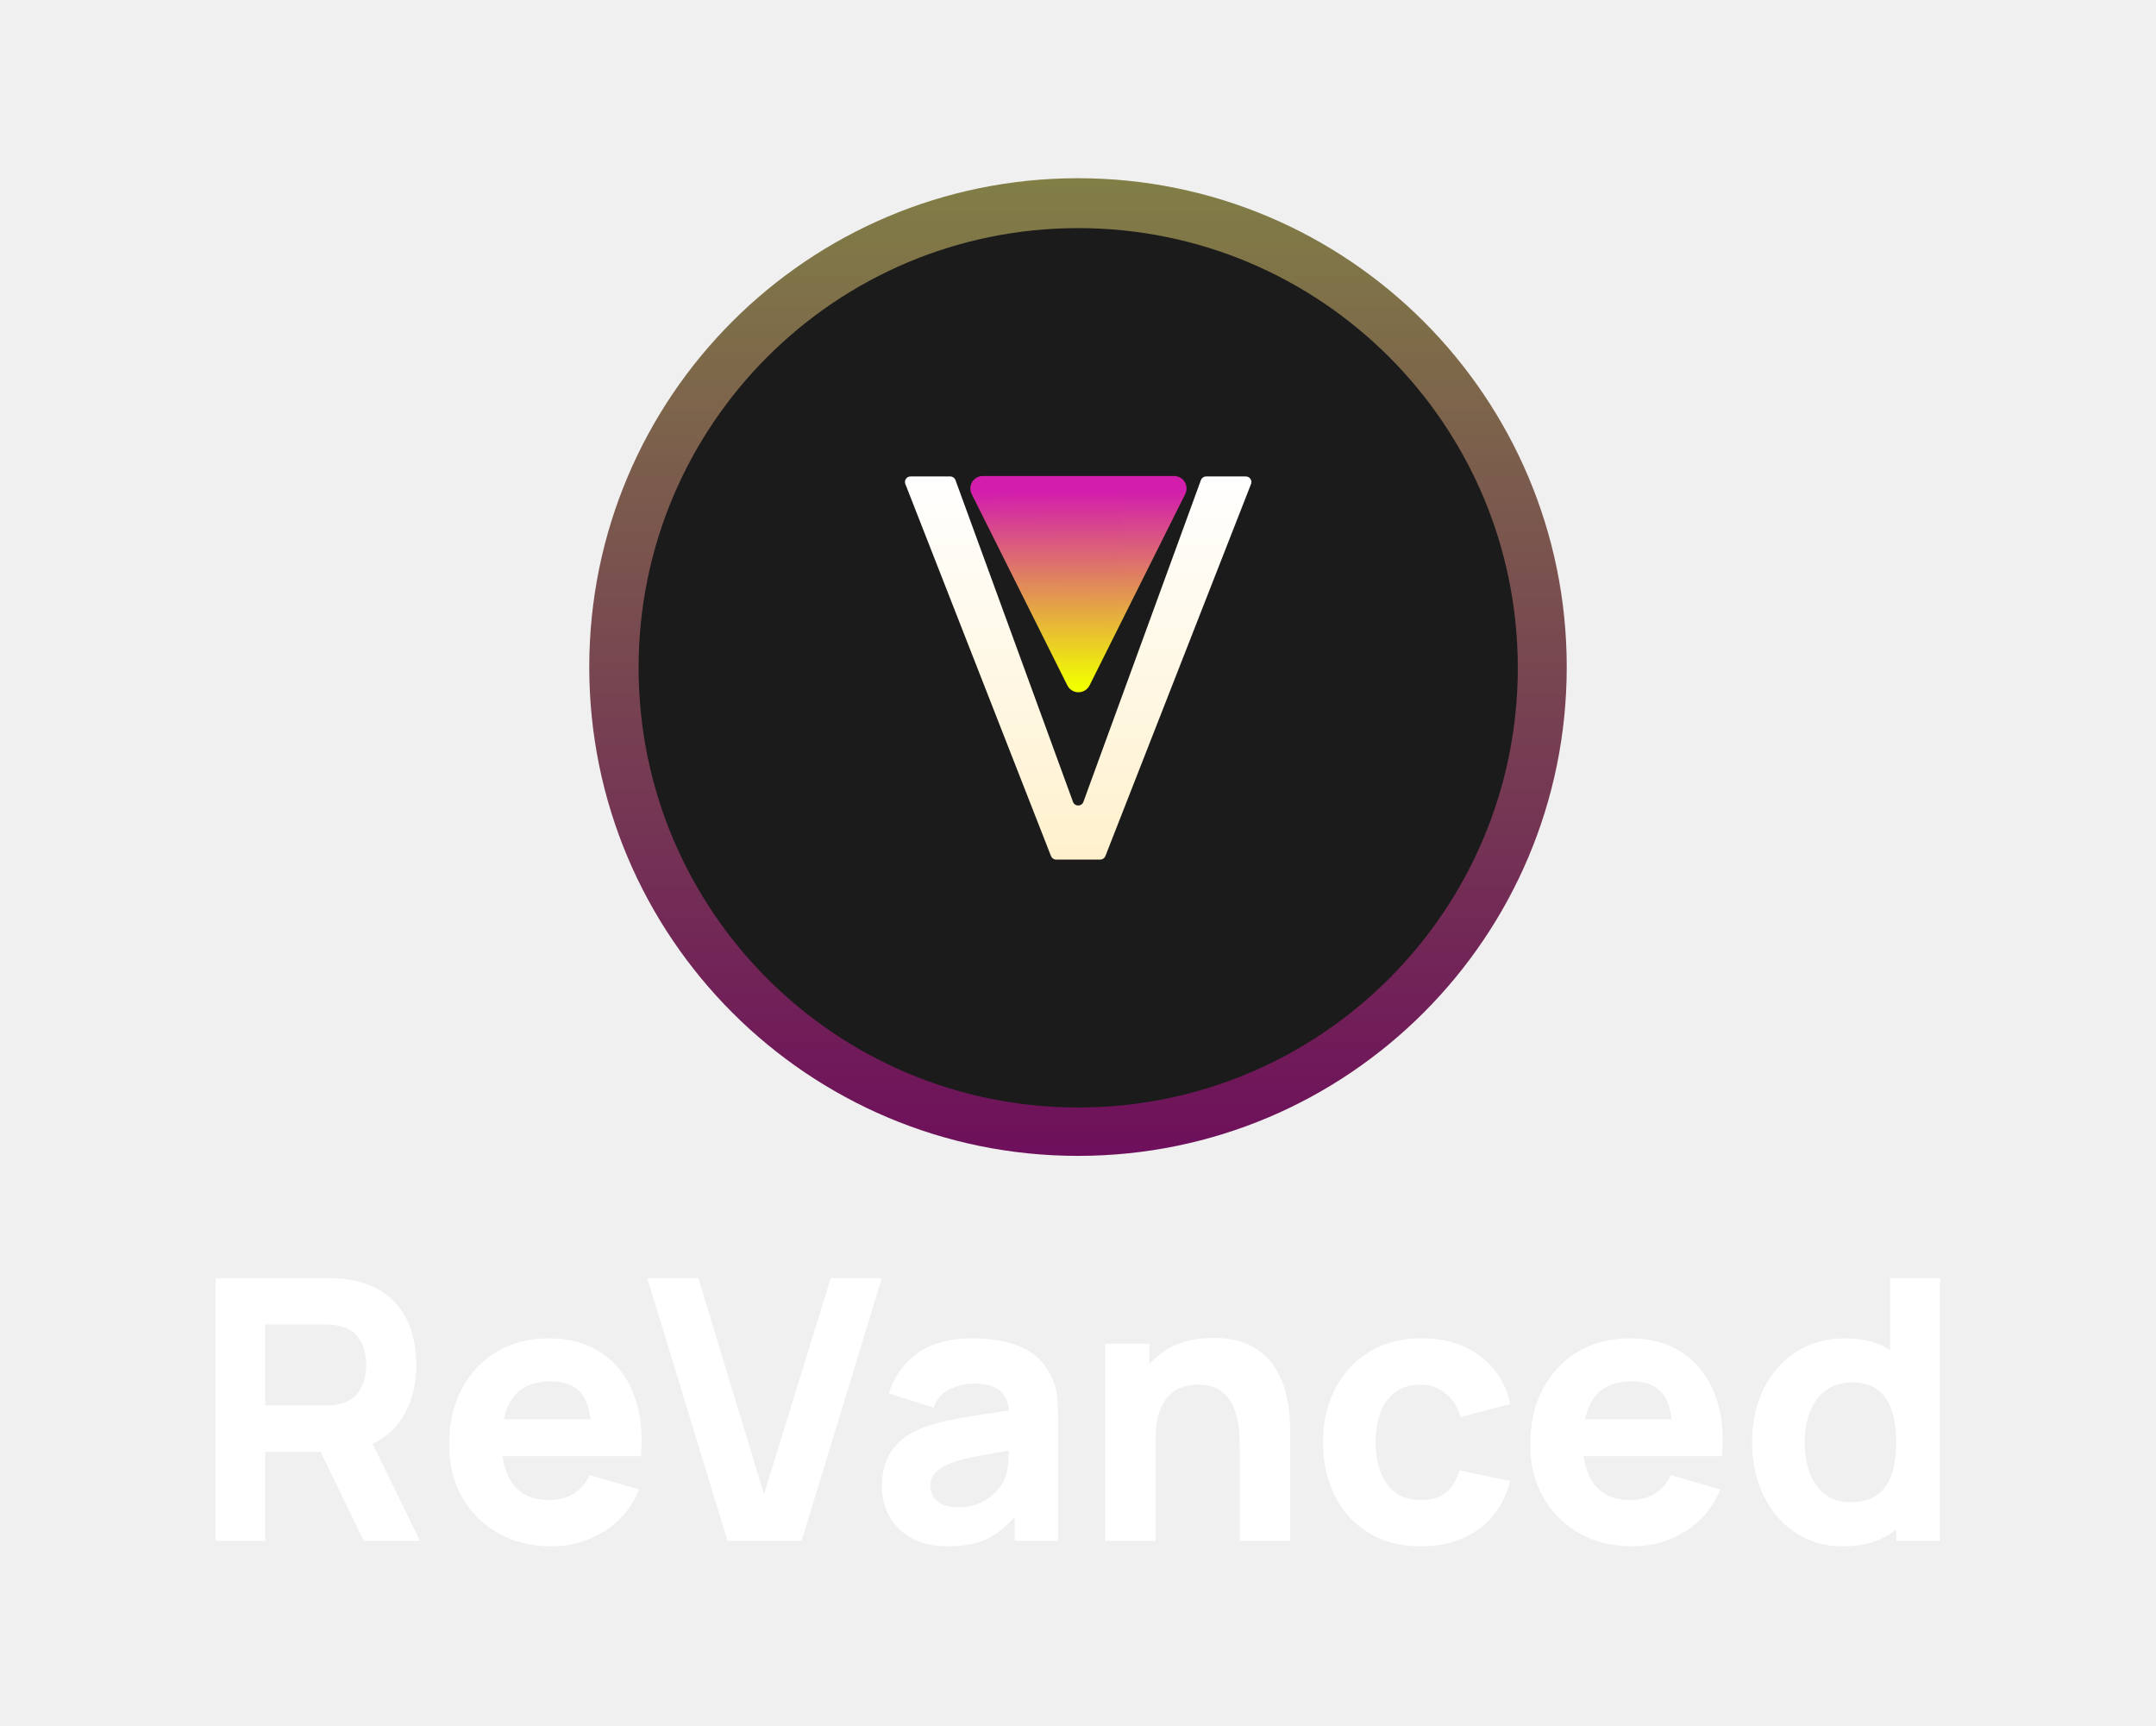
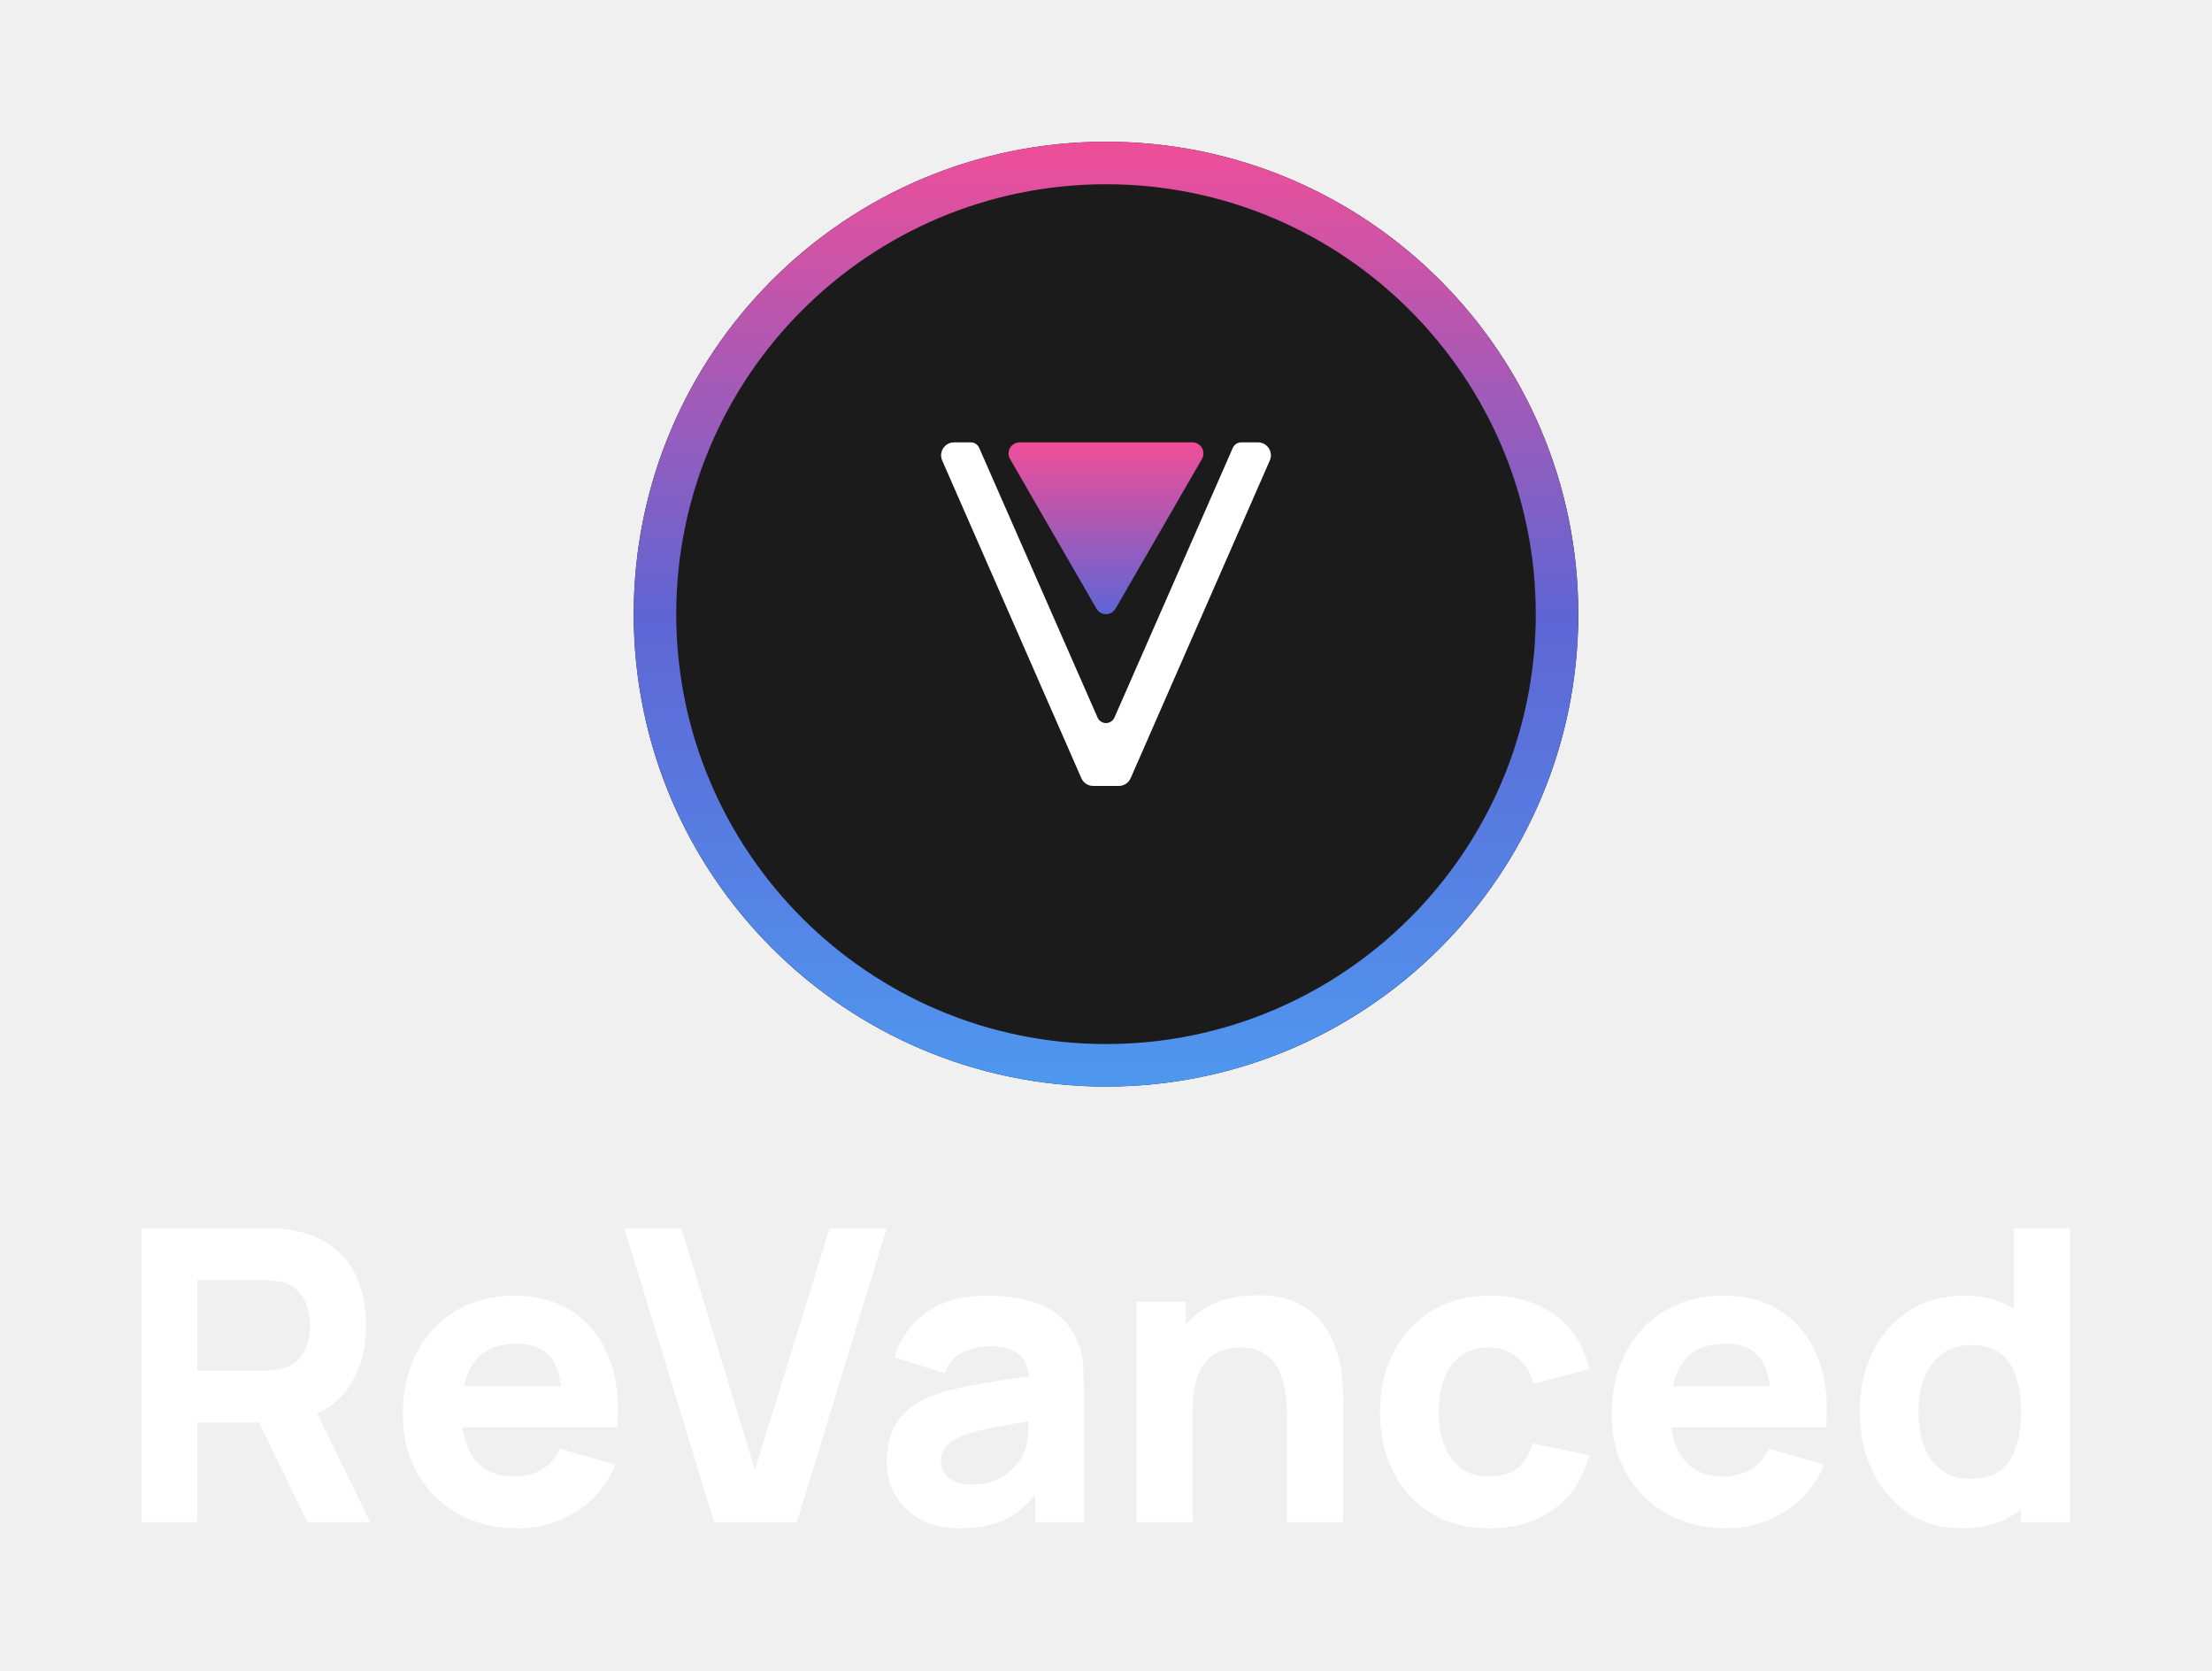
- <svg xmlns="http://www.w3.org/2000/svg" width="100%" height="100%" viewBox="0 0 9600 7680" version="1.1" xml:space="preserve" style="fill-rule:evenodd;clip-rule:evenodd;stroke-linejoin:round;stroke-miterlimit:2;">
+ <svg xmlns="http://www.w3.org/2000/svg" width="100%" height="100%" viewBox="0 0 9600 7249" version="1.1" xml:space="preserve" style="fill-rule:evenodd;clip-rule:evenodd;stroke-linejoin:round;stroke-miterlimit:2;">
  <clipPath id="_clip1">
-     <rect id="Wordmark" x="960" y="5689.84" width="7680" height="1196.78" />
+     <rect id="Wordmark" x="614.902" y="5329.15" width="8370.2" height="1304.34" />
  </clipPath>
  <g clip-path="url(#_clip1)">
-     <path id="Wordmark1" d="M960,6859.62l-0,-1169.78l493.906,0c11.373,0 26.672,0.406 45.897,1.219c19.226,0.812 36.42,2.572 51.584,5.28c69.862,10.831 127.132,33.847 171.811,69.049c44.679,35.202 77.579,79.475 98.7,132.819c21.121,53.344 31.682,112.78 31.682,178.309c-0,98.023 -24.371,181.83 -73.111,251.421c-48.741,69.591 -125.102,112.51 -229.082,128.757l-97.481,6.499l-272.948,-0l-0,396.424l-220.958,0Zm659.624,0l-230.706,-476.034l227.457,-43.867l253.452,519.901l-250.203,0Zm-438.666,-602.76l263.2,-0c11.373,-0 23.828,-0.542 37.368,-1.625c13.539,-1.083 25.995,-3.249 37.367,-6.499c29.786,-8.123 52.803,-21.797 69.05,-41.023c16.247,-19.225 27.484,-40.617 33.712,-64.175c6.228,-23.558 9.342,-45.898 9.342,-67.019c0,-21.121 -3.114,-43.46 -9.342,-67.018c-6.228,-23.558 -17.465,-44.95 -33.712,-64.175c-16.247,-19.226 -39.264,-32.9 -69.05,-41.024c-11.372,-3.249 -23.828,-5.416 -37.367,-6.499c-13.54,-1.083 -25.995,-1.624 -37.368,-1.624l-263.2,-0l-0,360.681Z" style="fill:#fff;fill-rule:nonzero;" />
-     <path d="M2456.34,6883.99c-89.9,0 -169.103,-19.361 -237.611,-58.082c-68.508,-38.722 -122.123,-92.066 -160.845,-160.032c-38.721,-67.967 -58.082,-145.816 -58.082,-233.55c-0,-95.856 18.954,-179.257 56.864,-250.202c37.909,-70.945 90.17,-126.049 156.783,-165.312c66.612,-39.263 143.243,-58.895 229.893,-58.895c92.066,-0 170.322,21.662 234.768,64.988c64.446,43.325 112.104,104.25 142.973,182.777c30.869,78.527 41.7,170.863 32.494,277.01l-218.521,-0l-0,-81.235c-0,-89.358 -14.216,-153.668 -42.648,-192.932c-28.433,-39.263 -74.872,-58.895 -139.318,-58.895c-75.277,0 -130.652,22.881 -166.124,68.644c-35.473,45.762 -53.209,113.322 -53.209,202.68c0,81.776 17.736,145.003 53.209,189.682c35.472,44.679 87.598,67.019 156.376,67.019c43.325,-0 80.422,-9.478 111.291,-28.432c30.87,-18.955 54.428,-46.304 70.675,-82.047l220.957,63.363c-33.035,80.151 -85.16,142.431 -156.376,186.839c-71.216,44.408 -149.065,66.612 -233.549,66.612Zm-290.82,-401.298l0,-164.094l581.639,0l0,164.094l-581.639,-0Z" style="fill:#fff;fill-rule:nonzero;" />
-     <path d="M3239.44,6859.62l-357.431,-1169.78l227.456,0l292.444,961.817l297.319,-961.817l227.456,0l-357.431,1169.78l-329.813,0Z" style="fill:#fff;fill-rule:nonzero;" />
-     <path d="M4219.13,6883.99c-62.822,0 -116.03,-12.049 -159.626,-36.149c-43.596,-24.1 -76.631,-56.323 -99.106,-96.669c-22.475,-40.347 -33.713,-84.89 -33.713,-133.631c0,-40.617 6.228,-77.714 18.684,-111.291c12.456,-33.577 32.63,-63.228 60.52,-88.952c27.891,-25.724 65.394,-47.251 112.51,-64.581c32.494,-11.915 71.215,-22.475 116.165,-31.682c44.95,-9.206 95.857,-18.007 152.721,-26.401c56.864,-8.394 119.415,-17.736 187.652,-28.026l-79.61,43.867c0,-51.99 -12.456,-90.171 -37.368,-114.541c-24.912,-24.37 -66.612,-36.556 -125.101,-36.556c-32.494,0 -66.342,7.853 -101.543,23.559c-35.202,15.705 -59.843,43.595 -73.924,83.671l-199.836,-63.363c22.204,-72.569 63.904,-131.6 125.101,-177.091c61.196,-45.491 144.597,-68.237 250.202,-68.237c77.444,-0 146.222,11.914 206.336,35.743c60.113,23.829 105.605,64.988 136.474,123.477c17.33,32.493 27.619,64.987 30.869,97.481c3.249,32.494 4.874,68.779 4.874,108.854l-0,536.148l-193.338,0l-0,-180.341l27.619,37.368c-42.783,59.031 -88.951,101.679 -138.504,127.945c-49.553,26.265 -112.239,39.398 -188.058,39.398Zm47.116,-173.842c40.617,0 74.871,-7.175 102.761,-21.527c27.891,-14.351 50.095,-30.733 66.613,-49.147c16.517,-18.413 27.755,-33.847 33.712,-46.303c11.373,-23.829 18.007,-51.584 19.902,-83.266c1.896,-31.681 2.844,-58.082 2.844,-79.203l64.987,16.247c-65.529,10.831 -118.602,19.902 -159.219,27.213c-40.618,7.311 -73.382,13.945 -98.294,19.903c-24.912,5.957 -46.845,12.456 -65.8,19.496c-21.663,8.665 -39.128,18.007 -52.396,28.026c-13.269,10.019 -23.017,20.985 -29.245,32.9c-6.228,11.914 -9.342,25.183 -9.342,39.805c0,20.038 5.01,37.232 15.029,51.584c10.019,14.351 24.235,25.318 42.648,32.9c18.413,7.582 40.346,11.372 65.8,11.372Z" style="fill:#fff;fill-rule:nonzero;" />
-     <path d="M5520.51,6859.62l-0,-414.296c-0,-20.038 -1.084,-45.627 -3.25,-76.767c-2.166,-31.14 -8.936,-62.415 -20.308,-93.825c-11.373,-31.411 -29.922,-57.677 -55.646,-78.798c-25.724,-21.121 -62.144,-31.681 -109.26,-31.681c-18.955,-0 -39.264,2.978 -60.926,8.935c-21.663,5.958 -41.972,17.466 -60.926,34.525c-18.955,17.059 -34.525,42.107 -46.71,75.142c-12.185,33.035 -18.278,76.902 -18.278,131.6l-126.726,-60.114c0,-69.32 14.081,-134.307 42.242,-194.963c28.162,-60.655 70.539,-109.666 127.132,-147.034c56.594,-37.368 127.945,-56.052 214.053,-56.052c68.779,0 124.831,11.644 168.156,34.931c43.325,23.287 77.037,52.802 101.137,88.546c24.099,35.743 41.294,72.975 51.584,111.697c10.289,38.722 16.517,74.059 18.683,106.011c2.167,31.952 3.25,55.24 3.25,69.862l-0,492.281l-224.207,0Zm-599.511,0l-0,-877.333l196.587,0l0,290.82l27.62,-0l0,586.513l-224.207,0Z" style="fill:#fff;fill-rule:nonzero;" />
-     <path d="M6326.35,6883.99c-90.983,0 -168.968,-20.308 -233.955,-60.926c-64.988,-40.617 -114.812,-95.856 -149.472,-165.718c-34.66,-69.862 -51.99,-148.659 -51.99,-236.392c-0,-88.817 18.007,-168.156 54.021,-238.017c36.014,-69.862 86.785,-124.831 152.315,-164.907c65.529,-40.075 142.972,-60.113 232.33,-60.113c103.439,-0 190.224,26.13 260.357,78.391c70.132,52.261 114.947,123.612 134.443,214.053l-220.958,58.489c-12.997,-45.491 -35.608,-80.964 -67.831,-106.417c-32.223,-25.454 -68.643,-38.18 -109.26,-38.18c-46.575,-0 -84.755,11.237 -114.541,33.712c-29.786,22.475 -51.719,53.073 -65.8,91.795c-14.08,38.722 -21.121,82.453 -21.121,131.194c0,76.36 16.924,138.234 50.772,185.62c33.848,47.387 84.078,71.081 150.69,71.081c49.824,-0 87.733,-11.373 113.728,-34.119c25.995,-22.745 45.492,-55.239 58.489,-97.481l225.832,47.116c-24.912,93.149 -72.028,164.906 -141.348,215.271c-69.32,50.366 -154.887,75.548 -256.701,75.548Z" style="fill:#fff;fill-rule:nonzero;" />
-     <path d="M7270.3,6883.99c-89.9,0 -169.103,-19.361 -237.611,-58.082c-68.508,-38.722 -122.123,-92.066 -160.844,-160.032c-38.722,-67.967 -58.083,-145.816 -58.083,-233.55c0,-95.856 18.955,-179.257 56.864,-250.202c37.91,-70.945 90.17,-126.049 156.783,-165.312c66.612,-39.263 143.243,-58.895 229.893,-58.895c92.066,-0 170.322,21.662 234.768,64.988c64.446,43.325 112.104,104.25 142.973,182.777c30.869,78.527 41.7,170.863 32.494,277.01l-218.521,-0l-0,-81.235c-0,-89.358 -14.216,-153.668 -42.648,-192.932c-28.432,-39.263 -74.871,-58.895 -139.317,-58.895c-75.278,0 -130.653,22.881 -166.125,68.644c-35.472,45.762 -53.209,113.322 -53.209,202.68c0,81.776 17.737,145.003 53.209,189.682c35.472,44.679 87.598,67.019 156.376,67.019c43.326,-0 80.423,-9.478 111.292,-28.432c30.869,-18.955 54.427,-46.304 70.674,-82.047l220.958,63.363c-33.036,80.151 -85.161,142.431 -156.377,186.839c-71.215,44.408 -149.065,66.612 -233.549,66.612Zm-290.82,-401.298l0,-164.094l581.64,0l-0,164.094l-581.64,-0Z" style="fill:#fff;fill-rule:nonzero;" />
-     <path d="M8206.12,6883.99c-80.693,0 -151.367,-20.308 -212.022,-60.926c-60.656,-40.617 -107.907,-95.856 -141.755,-165.718c-33.847,-69.862 -50.771,-148.659 -50.771,-236.392c-0,-89.358 17.194,-168.833 51.584,-238.424c34.389,-69.591 82.723,-124.424 145.003,-164.5c62.28,-40.075 135.391,-60.113 219.333,-60.113c83.401,-0 153.534,20.309 210.398,60.926c56.864,40.617 99.918,95.857 129.163,165.718c29.244,69.862 43.866,148.659 43.866,236.393c0,87.733 -14.757,166.53 -44.272,236.392c-29.516,69.862 -73.518,125.101 -132.007,165.718c-58.488,40.618 -131.329,60.926 -218.52,60.926Zm35.743,-196.587c49.282,-0 88.681,-11.102 118.196,-33.306c29.515,-22.204 50.772,-53.344 63.769,-93.42c12.998,-40.076 19.496,-86.65 19.496,-139.723c0,-53.074 -6.498,-99.648 -19.496,-139.724c-12.997,-40.075 -33.712,-71.215 -62.144,-93.419c-28.432,-22.205 -65.665,-33.307 -111.698,-33.307c-49.282,0 -89.764,12.05 -121.445,36.15c-31.682,24.099 -55.104,56.322 -70.268,96.669c-15.164,40.346 -22.746,84.89 -22.746,133.631c0,49.282 7.311,94.096 21.933,134.443c14.623,40.346 37.098,72.434 67.425,96.263c30.328,23.828 69.32,35.743 116.978,35.743Zm201.461,172.217l0,-601.135l-27.619,-0l-0,-568.642l222.582,0l0,1169.78l-194.963,0Z" style="fill:#fff;fill-rule:nonzero;" />
+     <path id="Wordmark1" d="M614.902,6604.05l-0,-1274.9l538.293,0c12.394,0 29.069,0.443 50.022,1.328c20.953,0.885 39.693,2.804 56.22,5.755c76.14,11.805 138.557,36.889 187.251,75.255c48.694,38.365 84.551,86.616 107.57,144.754c23.019,58.138 34.529,122.916 34.529,194.335c-0,106.832 -26.561,198.171 -79.682,274.016c-53.121,75.845 -136.344,122.621 -249.668,140.328l-106.242,7.082l-297.478,0l-0,432.051l-240.815,0Zm718.904,0l-251.439,-518.815l247.898,-47.809l276.229,566.624l-272.688,0Zm-478.089,-656.93l286.853,0c12.395,0 25.971,-0.59 40.726,-1.77c14.756,-1.181 28.332,-3.542 40.727,-7.083c32.462,-8.854 57.547,-23.757 75.254,-44.71c17.707,-20.954 29.955,-44.268 36.742,-69.943c6.788,-25.675 10.182,-50.022 10.182,-73.041c-0,-23.019 -3.394,-47.367 -10.182,-73.042c-6.787,-25.675 -19.035,-48.989 -36.742,-69.942c-17.707,-20.954 -42.792,-35.857 -75.254,-44.711c-12.395,-3.541 -25.971,-5.902 -40.727,-7.082c-14.755,-1.181 -28.331,-1.771 -40.726,-1.771l-286.853,-0l-0,393.095Z" style="fill:#fff;fill-rule:nonzero;" />
+     <path d="M2245.72,6630.61c-97.979,-0 -184.301,-21.101 -258.965,-63.303c-74.665,-42.202 -133.098,-100.34 -175.3,-174.414c-42.201,-74.074 -63.302,-158.92 -63.302,-254.538c-0,-104.471 20.658,-195.367 61.974,-272.688c41.317,-77.32 98.274,-137.377 170.873,-180.169c72.599,-42.791 156.117,-64.187 250.554,-64.187c100.34,-0 185.628,23.609 255.866,70.828c70.238,47.218 122.178,113.62 155.822,199.203c33.643,85.584 45.448,186.219 35.414,301.905l-238.159,-0l-0,-88.535c-0,-97.389 -15.494,-167.479 -46.481,-210.271c-30.988,-42.792 -81.6,-64.188 -151.838,-64.188c-82.042,0 -142.394,24.938 -181.054,74.812c-38.66,49.875 -57.99,123.507 -57.99,220.895c-0,89.125 19.33,158.035 57.99,206.729c38.66,48.695 95.47,73.042 170.43,73.042c47.219,-0 87.65,-10.329 121.293,-30.988c33.643,-20.658 59.318,-50.464 77.025,-89.42l240.816,69.057c-36.005,87.355 -92.815,155.232 -170.43,203.631c-77.616,48.399 -162.462,72.599 -254.538,72.599Zm-316.956,-437.363l0,-178.841l633.911,0l-0,178.841l-633.911,-0Z" style="fill:#fff;fill-rule:nonzero;" />
+     <path d="M3099.19,6604.05l-389.554,-1274.9l247.898,0l318.726,1048.26l324.038,-1048.26l247.898,0l-389.554,1274.9l-359.452,0Z" style="fill:#fff;fill-rule:nonzero;" />
+     <path d="M4166.93,6630.61c-68.467,-0 -126.457,-13.133 -173.971,-39.398c-47.514,-26.266 -83.518,-61.385 -108.013,-105.357c-24.495,-43.972 -36.742,-92.519 -36.742,-145.64c0,-44.268 6.788,-84.699 20.363,-121.293c13.576,-36.595 35.562,-68.91 65.959,-96.946c30.397,-28.036 71.27,-51.498 122.621,-70.385c35.414,-12.985 77.615,-24.495 126.605,-34.529c48.989,-10.034 104.471,-19.625 166.446,-28.774c61.974,-9.148 130.146,-19.33 204.515,-30.544l-86.764,47.809c0,-56.663 -13.575,-98.274 -40.726,-124.835c-27.151,-26.56 -72.599,-39.841 -136.344,-39.841c-35.414,0 -72.303,8.559 -110.669,25.676c-38.365,17.116 -65.22,47.513 -80.566,91.191l-217.797,-69.058c24.2,-79.091 69.648,-143.426 136.344,-193.006c66.697,-49.58 157.593,-74.369 272.688,-74.369c84.404,-0 159.363,12.985 224.879,38.955c65.516,25.97 115.096,70.828 148.739,134.573c18.887,35.414 30.102,70.828 33.643,106.242c3.542,35.414 5.312,74.96 5.312,118.637l0,584.331l-210.713,0l-0,-196.548l30.102,40.727c-46.629,64.335 -96.946,110.816 -150.952,139.442c-54.007,28.626 -122.326,42.94 -204.959,42.94Zm51.35,-189.465c44.268,-0 81.6,-7.821 111.997,-23.462c30.397,-15.641 54.597,-33.496 72.599,-53.564c18.002,-20.068 30.249,-36.889 36.742,-50.465c12.395,-25.97 19.625,-56.219 21.691,-90.748c2.066,-34.529 3.099,-63.303 3.099,-86.322l70.828,17.707c-71.418,11.805 -129.261,21.691 -173.529,29.66c-44.267,7.968 -79.976,15.198 -107.127,21.691c-27.151,6.492 -51.055,13.575 -71.714,21.248c-23.609,9.444 -42.644,19.625 -57.105,30.545c-14.46,10.919 -25.085,22.871 -31.872,35.856c-6.788,12.985 -10.182,27.446 -10.182,43.382c0,21.839 5.46,40.579 16.379,56.22c10.92,15.641 26.413,27.594 46.481,35.857c20.068,8.263 43.972,12.395 71.713,12.395Z" style="fill:#fff;fill-rule:nonzero;" />
+     <path d="M5585.26,6604.05l-0,-451.528c-0,-21.839 -1.181,-49.728 -3.541,-83.666c-2.361,-33.938 -9.739,-68.024 -22.134,-102.258c-12.395,-34.233 -32.611,-62.86 -60.647,-85.879c-28.036,-23.019 -67.729,-34.529 -119.079,-34.529c-20.658,0 -42.792,3.247 -66.402,9.739c-23.609,6.493 -45.743,19.035 -66.401,37.628c-20.658,18.592 -37.627,45.89 -50.907,81.895c-13.281,36.004 -19.921,83.813 -19.921,143.426l-138.114,-65.516c-0,-75.549 15.346,-146.377 46.038,-212.484c30.692,-66.106 76.878,-119.522 138.557,-160.248c61.679,-40.726 139.443,-61.089 233.29,-61.089c74.959,-0 136.049,12.69 183.267,38.07c47.219,25.38 83.961,57.548 110.226,96.503c26.266,38.955 45.006,79.534 56.22,121.736c11.215,42.201 18.002,80.714 20.363,115.538c2.361,34.824 3.542,60.204 3.542,76.14l-0,536.522l-244.357,0Zm-653.388,0l-0,-956.178l214.254,0l0,316.955l30.102,0l0,639.223l-244.356,0Z" style="fill:#fff;fill-rule:nonzero;" />
+     <path d="M6463.52,6630.61c-99.159,-0 -184.153,-22.134 -254.981,-66.402c-70.828,-44.267 -125.129,-104.471 -162.904,-180.611c-37.775,-76.14 -56.662,-162.019 -56.662,-257.637c-0,-96.798 19.625,-183.267 58.875,-259.407c39.251,-76.141 94.585,-136.049 166.003,-179.727c71.419,-43.677 155.822,-65.515 253.211,-65.515c112.734,-0 207.319,28.478 283.754,85.436c76.436,56.957 125.277,134.721 146.526,233.29l-240.815,63.745c-14.166,-49.58 -38.808,-88.24 -73.927,-115.981c-35.119,-27.741 -74.812,-41.612 -119.08,-41.612c-50.76,0 -92.371,12.248 -124.834,36.743c-32.463,24.494 -56.367,57.842 -71.714,100.044c-15.346,42.202 -23.019,89.863 -23.019,142.984c0,83.223 18.445,150.657 55.335,202.303c36.889,51.645 91.634,77.468 164.232,77.468c54.302,-0 95.618,-12.395 123.949,-37.185c28.331,-24.79 49.58,-60.204 63.745,-106.242l246.128,51.35c-27.151,101.52 -78.501,179.726 -154.051,234.618c-75.55,54.892 -168.807,82.338 -279.771,82.338Z" style="fill:#fff;fill-rule:nonzero;" />
+     <path d="M7492.3,6630.61c-97.979,-0 -184.3,-21.101 -258.965,-63.303c-74.664,-42.202 -133.098,-100.34 -175.299,-174.414c-42.202,-74.074 -63.303,-158.92 -63.303,-254.538c0,-104.471 20.658,-195.367 61.975,-272.688c41.316,-77.32 98.274,-137.377 170.872,-180.169c72.599,-42.791 156.117,-64.187 250.554,-64.187c100.34,-0 185.629,23.609 255.867,70.828c70.237,47.218 122.178,113.62 155.821,199.203c33.643,85.584 45.448,186.219 35.414,301.905l-238.159,-0l-0,-88.535c-0,-97.389 -15.494,-167.479 -46.481,-210.271c-30.987,-42.792 -81.6,-64.188 -151.837,-64.188c-82.043,0 -142.394,24.938 -181.055,74.812c-38.66,49.875 -57.99,123.507 -57.99,220.895c0,89.125 19.33,158.035 57.99,206.729c38.661,48.695 95.471,73.042 170.43,73.042c47.219,-0 87.65,-10.329 121.293,-30.988c33.644,-20.658 59.319,-50.464 77.026,-89.42l240.815,69.057c-36.004,87.355 -92.814,155.232 -170.43,203.631c-77.616,48.399 -162.462,72.599 -254.538,72.599Zm-316.955,-437.363l-0,-178.841l633.91,0l0,178.841l-633.91,-0Z" style="fill:#fff;fill-rule:nonzero;" />
+     <path d="M8512.22,6630.61c-87.945,-0 -164.97,-22.134 -231.076,-66.402c-66.106,-44.267 -117.604,-104.471 -154.494,-180.611c-36.889,-76.14 -55.334,-162.019 -55.334,-257.637c-0,-97.388 18.74,-184.005 56.22,-259.85c37.479,-75.845 90.158,-135.606 158.035,-179.284c67.876,-43.677 147.558,-65.515 239.044,-65.515c90.896,-0 167.331,22.133 229.306,66.401c61.974,44.267 108.898,104.471 140.77,180.611c31.873,76.14 47.809,162.019 47.809,257.637c0,95.618 -16.083,181.497 -48.251,257.637c-32.168,76.14 -80.124,136.344 -143.87,180.611c-63.745,44.268 -143.131,66.402 -238.159,66.402Zm38.956,-214.255c53.711,-0 96.65,-12.1 128.818,-36.299c32.168,-24.2 55.334,-58.138 69.5,-101.816c14.166,-43.677 21.248,-94.437 21.248,-152.28c0,-57.843 -7.082,-108.603 -21.248,-152.28c-14.166,-43.677 -36.742,-77.616 -67.729,-101.815c-30.987,-24.2 -71.566,-36.3 -121.736,-36.3c-53.711,0 -97.831,13.133 -132.36,39.398c-34.528,26.266 -60.056,61.385 -76.582,105.357c-16.527,43.972 -24.79,92.519 -24.79,145.64c-0,53.711 7.968,102.553 23.904,146.526c15.936,43.972 40.431,78.943 73.484,104.914c33.053,25.97 75.55,38.955 127.491,38.955Zm219.566,187.694l0,-655.159l-30.101,0l-0,-619.745l242.585,0l0,1274.9l-212.484,0Z" style="fill:#fff;fill-rule:nonzero;" />
  </g>
-   <circle id="Mask" cx="4800" cy="2969.58" r="2176.2" style="fill:none;" />
-   <clipPath id="_clip2">
-     <circle cx="4800" cy="2969.58" r="2176.2" />
-   </clipPath>
-   <g clip-path="url(#_clip2)">
-     <clipPath id="_clip3">
-       <rect id="Logo" x="2623.8" y="793.378" width="4352.41" height="4352.41" />
-     </clipPath>
-     <g clip-path="url(#_clip3)">
-       <g id="Logo1">
-         <rect id="Background" x="2623.8" y="793.378" width="4352.41" height="4352.41" style="fill:url(#_Linear4);" />
-         <circle id="Fill" cx="4800.87" cy="2972.93" r="1957.43" style="fill:#1c1b1b;" />
-         <g id="Shape">
-           <path id="Arc" d="M5370.49,2121.06c-10.373,0 -19.64,6.481 -23.199,16.224l-523.228,1432.48c-7.9,21.633 -38.498,21.633 -46.398,-0l-523.228,-1432.48c-3.559,-9.743 -12.828,-16.224 -23.199,-16.224l-176.966,0c-17.399,0 -29.343,17.505 -23,33.704l648.504,1656.29c3.707,9.464 12.833,15.694 23,15.694l196.178,-0c10.165,-0 19.291,-6.23 22.998,-15.694l648.504,-1656.29c6.343,-16.199 -5.603,-33.704 -22.997,-33.704l-176.969,0Z" style="fill:url(#_Linear5);fill-rule:nonzero;" />
-           <path id="Diamond" d="M4851.47,3051.28c-9.37,18.738 -28.522,30.575 -49.473,30.575c-20.95,0 -40.103,-11.837 -49.472,-30.575c-101.788,-203.576 -332.908,-665.817 -426.064,-852.127c-8.573,-17.146 -7.656,-37.509 2.422,-53.816c10.078,-16.307 27.881,-26.232 47.051,-26.232c195.134,-0 656.993,-0 852.127,-0c19.169,-0 36.973,9.925 47.051,26.232c10.078,16.307 10.994,36.67 2.421,53.816c-93.155,186.31 -324.275,648.551 -426.063,852.127Z" style="fill:url(#_Linear6);" />
-         </g>
-       </g>
+   <g id="Logo">
+     <g id="Ring">
+       <circle id="Ring-Background" cx="4800" cy="2664.57" r="2049.67" style="fill:#1b1b1b;" />
+       <path id="Ring1" d="M4800,614.902c1131.25,-0 2049.67,918.427 2049.67,2049.67c0,1131.25 -918.427,2049.67 -2049.67,2049.67c-1131.25,0 -2049.67,-918.427 -2049.67,-2049.67c-0,-1131.25 918.427,-2049.67 2049.67,-2049.67Zm-0,184.47c1029.43,0 1865.2,835.769 1865.2,1865.2c-0,1029.43 -835.769,1865.2 -1865.2,1865.2c-1029.43,-0 -1865.2,-835.769 -1865.2,-1865.2c0,-1029.43 835.769,-1865.2 1865.2,-1865.2Z" style="fill:url(#_Linear2);" />
+     </g>
+     <g id="Shape">
+       <path id="V-Shape" d="M5510.93,1997.78c7.593,-17.329 5.93,-37.319 -4.422,-53.156c-10.351,-15.836 -27.994,-25.381 -46.913,-25.381c-26.379,-0 -53.47,-0 -72.584,-0c-15.886,-0 -30.269,9.393 -36.655,23.938c-63.887,145.508 -401.084,913.501 -513.699,1169.99c-6.387,14.546 -20.77,23.939 -36.656,23.939c-15.886,-0 -30.269,-9.393 -36.655,-23.939c-112.615,-256.491 -449.812,-1024.49 -513.699,-1169.99c-6.387,-14.545 -20.769,-23.938 -36.655,-23.938c-19.114,-0 -46.202,-0 -72.58,-0c-18.919,-0 -36.561,9.545 -46.913,25.381c-10.351,15.837 -12.014,35.826 -4.421,53.155c120.706,275.509 522.01,1191.47 603.987,1378.58c8.931,20.385 29.079,33.554 51.335,33.554c32.246,0 78.957,0 111.203,0c22.256,0 42.403,-13.169 51.335,-33.554c81.978,-187.11 483.285,-1103.07 603.992,-1378.58Z" style="fill:#fff;" />
+       <path id="Diamond" d="M4841.6,2640.55c-8.581,14.864 -24.44,24.02 -41.603,24.02c-17.163,0 -33.022,-9.156 -41.603,-24.02c-87.097,-150.856 -287.752,-498.4 -374.849,-649.256c-8.581,-14.864 -8.581,-33.176 0,-48.04c8.582,-14.863 24.441,-24.019 41.603,-24.019c174.194,-0 575.504,-0 749.698,-0c17.162,-0 33.021,9.156 41.603,24.019c8.581,14.864 8.581,33.176 -0,48.04c-87.097,150.856 -287.752,498.4 -374.849,649.256Z" style="fill:url(#_Linear3);" />
    </g>
  </g>
  <defs>
-     <linearGradient id="_Linear4" x1="0" y1="0" x2="1" y2="0" gradientUnits="userSpaceOnUse" gradientTransform="matrix(2.66481e-13,4351.97,-4351.97,2.66481e-13,4800,793.818)">
-       <stop offset="0" style="stop-color:#817e46;stop-opacity:1" />
-       <stop offset="1" style="stop-color:#6e0f5b;stop-opacity:1" />
+     <linearGradient id="_Linear2" x1="0" y1="0" x2="1" y2="0" gradientUnits="userSpaceOnUse" gradientTransform="matrix(2.51012e-13,4099.34,-4099.34,2.51012e-13,4800,614.902)">
+       <stop offset="0" style="stop-color:#f04e98;stop-opacity:1" />
+       <stop offset="0.5" style="stop-color:#5f65d4;stop-opacity:1" />
+       <stop offset="1" style="stop-color:#4e98f0;stop-opacity:1" />
    </linearGradient>
-     <linearGradient id="_Linear5" x1="0" y1="0" x2="1" y2="0" gradientUnits="userSpaceOnUse" gradientTransform="matrix(0,-1705.69,1705.69,-0,4800.87,3826.75)">
-       <stop offset="0" style="stop-color:#fff1cd;stop-opacity:1" />
-       <stop offset="1" style="stop-color:#fff;stop-opacity:1" />
-     </linearGradient>
-     <linearGradient id="_Linear6" x1="0" y1="0" x2="1" y2="0" gradientUnits="userSpaceOnUse" gradientTransform="matrix(6.2971,868.973,-868.973,6.2971,4794.7,2185.77)">
-       <stop offset="0" style="stop-color:#d21dad;stop-opacity:1" />
-       <stop offset="1" style="stop-color:#f1ff00;stop-opacity:1" />
+     <linearGradient id="_Linear3" x1="0" y1="0" x2="1" y2="0" gradientUnits="userSpaceOnUse" gradientTransform="matrix(9.07776e-14,1482.51,-1447.76,8.86499e-14,4800,1919.24)">
+       <stop offset="0" style="stop-color:#f04e98;stop-opacity:1" />
+       <stop offset="0.5" style="stop-color:#5f65d4;stop-opacity:1" />
+       <stop offset="1" style="stop-color:#4e98f0;stop-opacity:1" />
    </linearGradient>
  </defs>
</svg>
